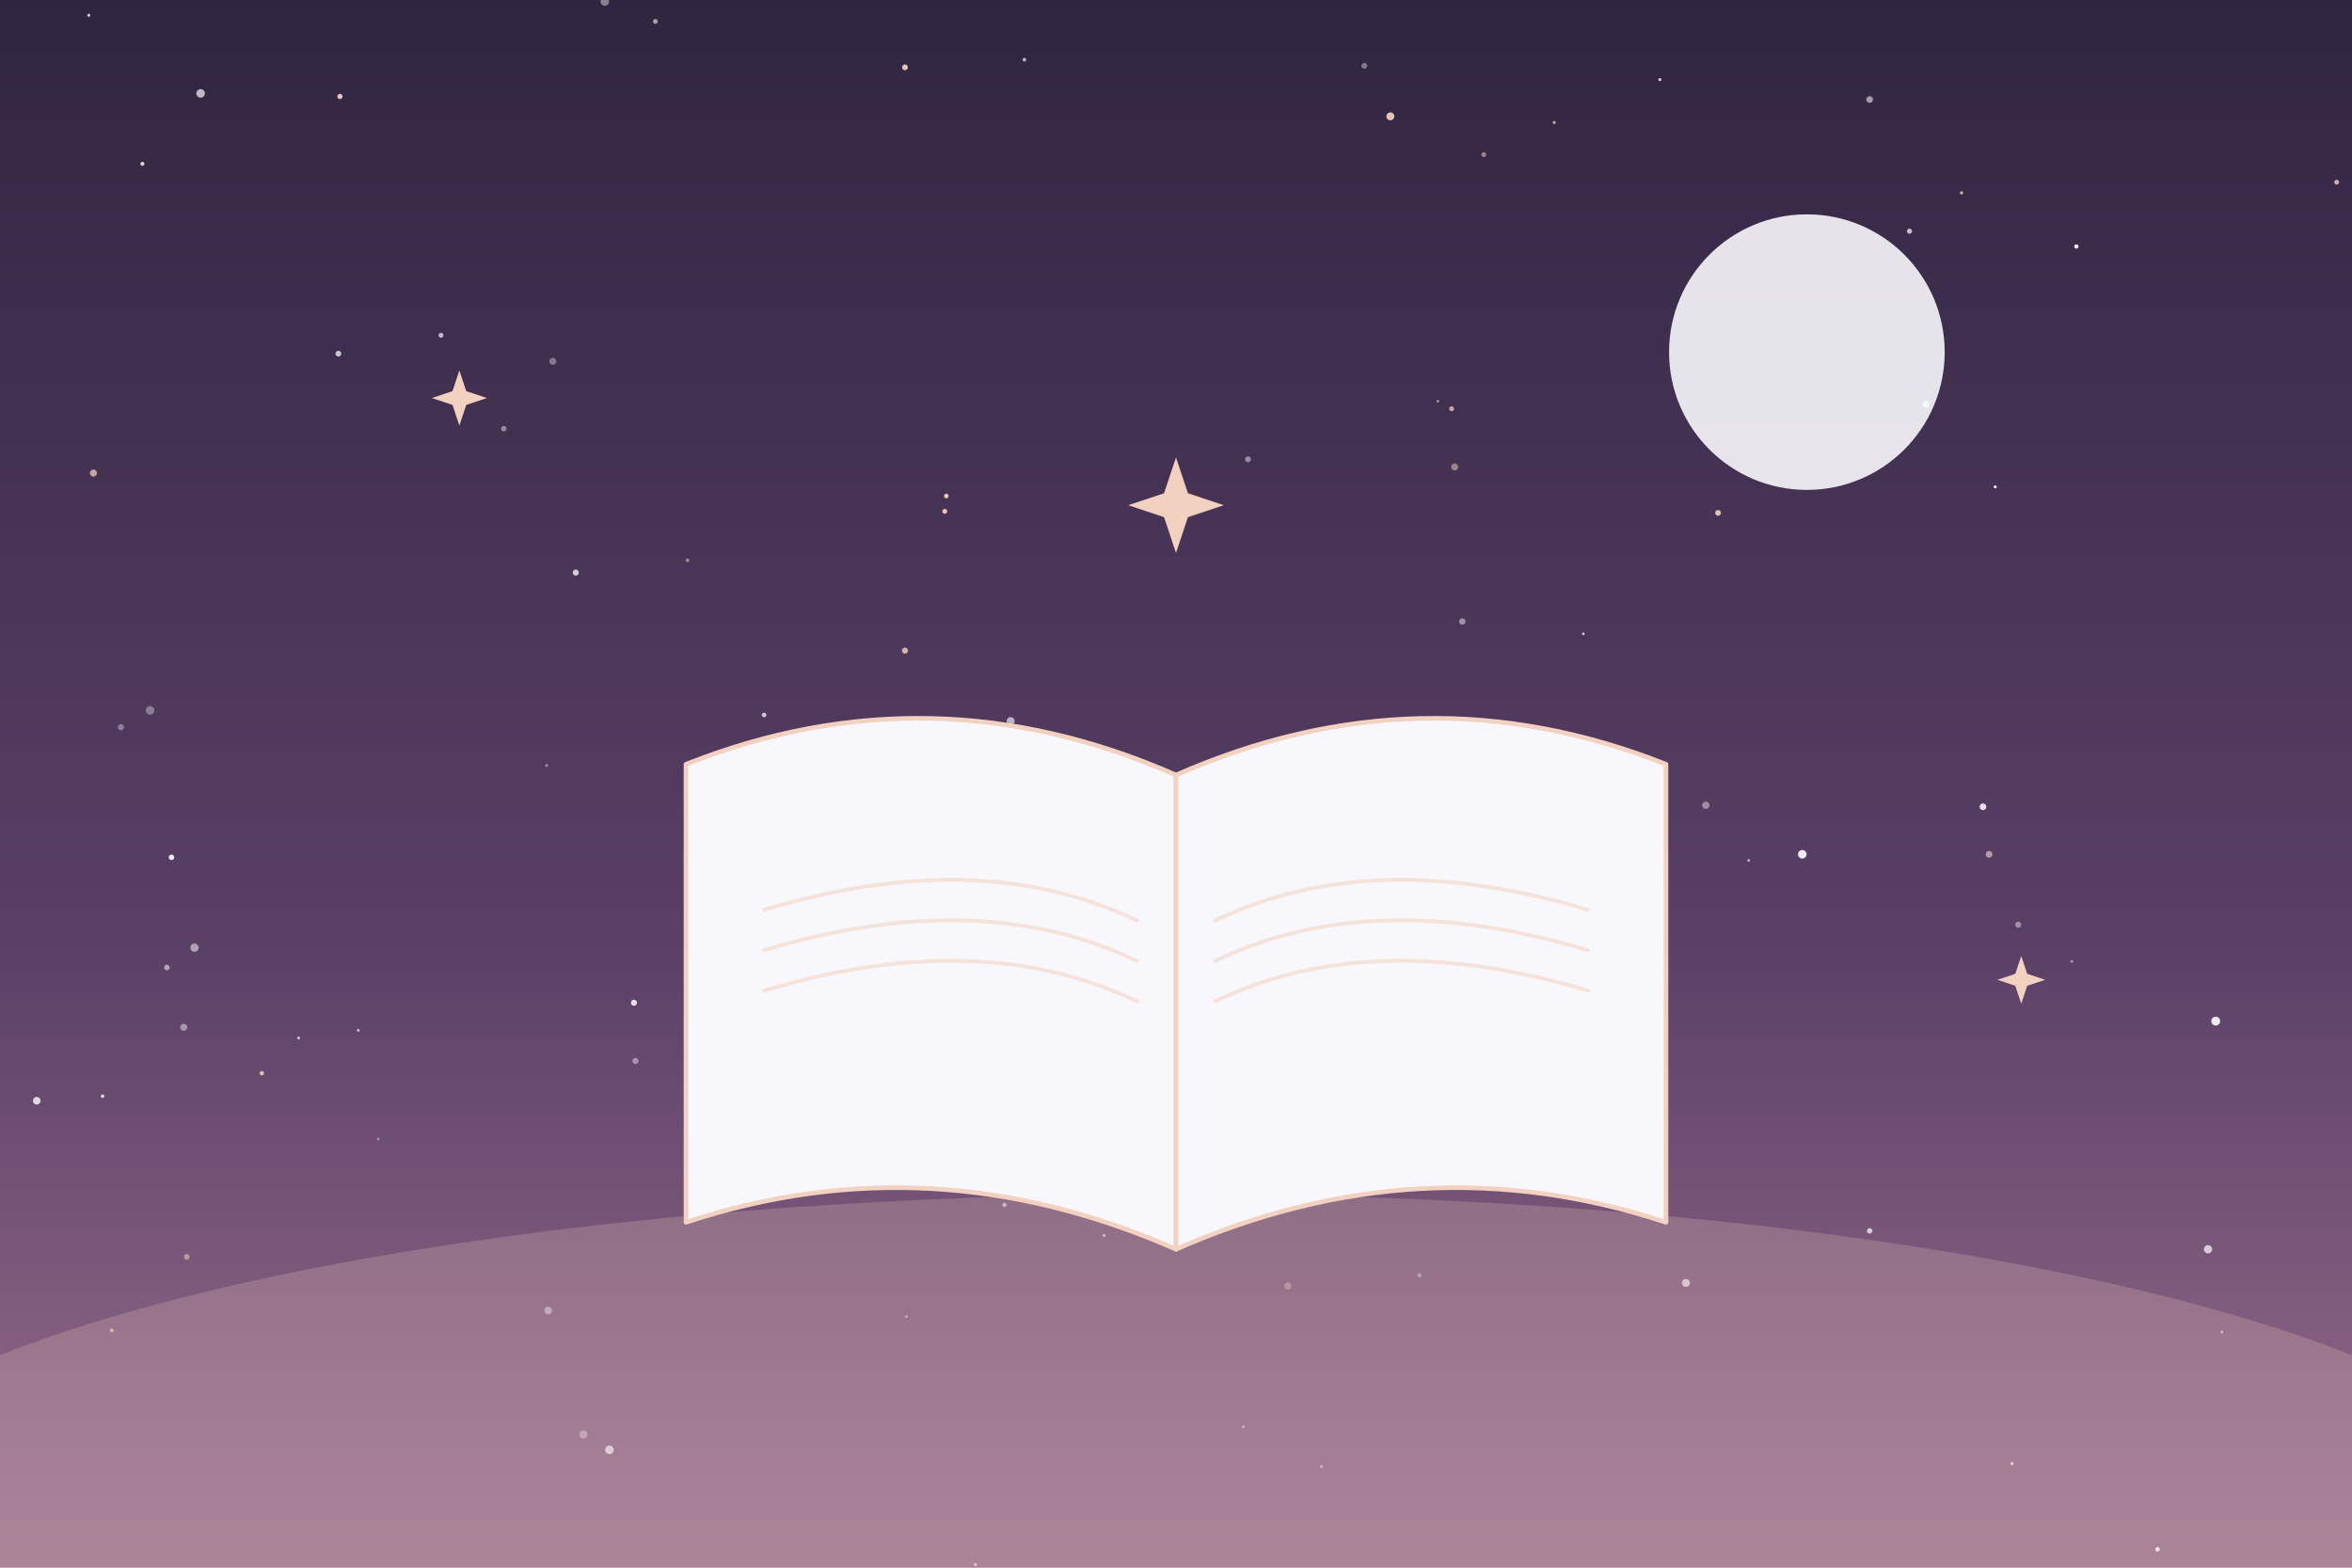
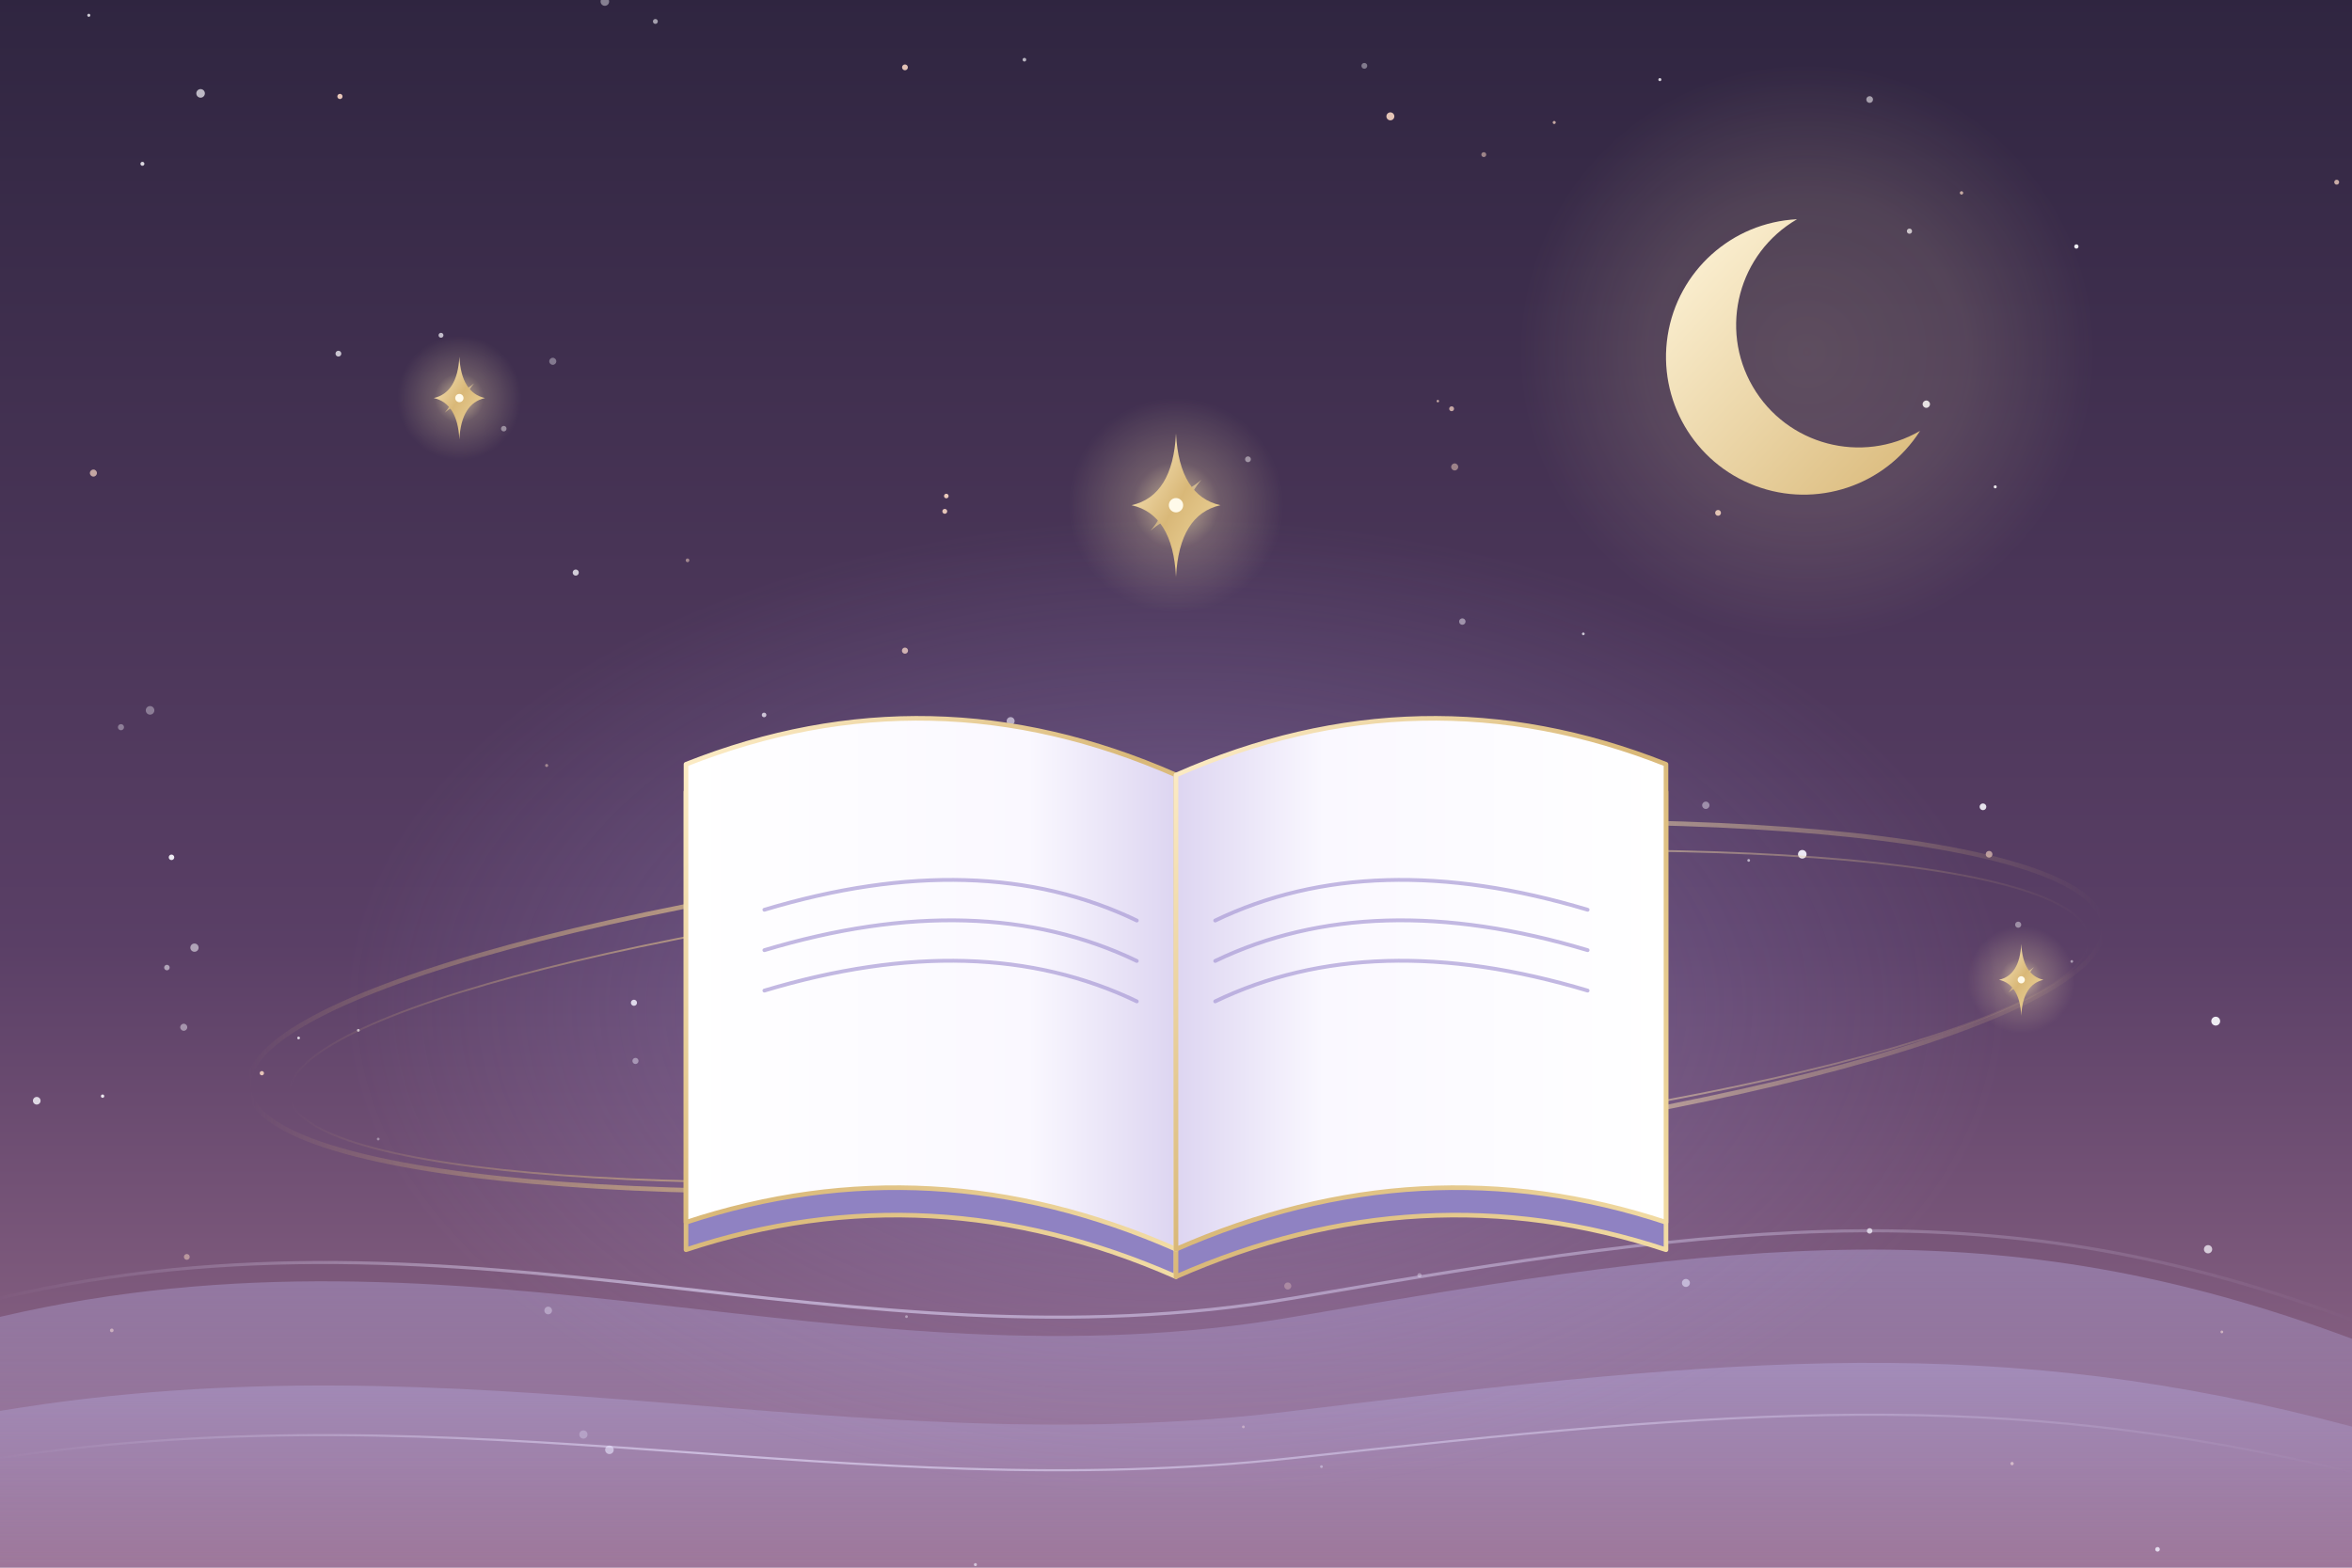
<svg xmlns="http://www.w3.org/2000/svg" viewBox="0 0 1536 1024" width="1536" height="1024" role="img">
  <defs>
    <linearGradient id="g" x1="0" y1="0" x2="0" y2="1">
-       <stop offset="0" stop-color="#2F2540" />
-       <stop offset="0.6" stop-color="#5A3F66" />
-       <stop offset="1" stop-color="#9A6F8E" />
+       <stop offset="0" stop-color="#2F2540" stop-opacity="1" />
+       <stop offset="0.6" stop-color="#5A3F66" stop-opacity="1" />
+       <stop offset="1" stop-color="#9A6F8E" stop-opacity="1" />
+     </linearGradient>
+     <linearGradient id="gold" x1="0" y1="0" x2="1" y2="1">
+       <stop offset="0" stop-color="#FFF0CC" stop-opacity="1" />
+       <stop offset="0.5" stop-color="#D9B878" stop-opacity="1" />
+       <stop offset="1" stop-color="#F3DDA6" stop-opacity="1" />
+     </linearGradient>
+     <linearGradient id="orbit">
+       <stop offset="0" stop-color="#D9B878" stop-opacity="0" />
+       <stop offset="0.3" stop-color="#D9B878" stop-opacity="0.9" />
+       <stop offset="0.7" stop-color="#F3DDA6" stop-opacity="0.7" />
+       <stop offset="1" stop-color="#D9B878" stop-opacity="0" />
+     </linearGradient>
+     <linearGradient id="stream">
+       <stop offset="0" stop-color="#E9E2FF" stop-opacity="0" />
+       <stop offset="0.3" stop-color="#E9E2FF" stop-opacity="0.6" />
+       <stop offset="0.7" stop-color="#E9E2FF" stop-opacity="0.4" />
+       <stop offset="1" stop-color="#E9E2FF" stop-opacity="0" />
+     </linearGradient>
+     <radialGradient id="halo">
+       <stop offset="0" stop-color="#FFEBB5" stop-opacity="0.7" />
+       <stop offset="0.4" stop-color="#FFEBB5" stop-opacity="0.22" />
+       <stop offset="1" stop-color="#FFEBB5" stop-opacity="0" />
+     </radialGradient>
+     <radialGradient id="moonlight">
+       <stop offset="0" stop-color="#FFEBB5" stop-opacity="0.16" />
+       <stop offset="0.55" stop-color="#FFEBB5" stop-opacity="0.12" />
+       <stop offset="1" stop-color="#FFEBB5" stop-opacity="0" />
+     </radialGradient>
+     <radialGradient id="ambient">
+       <stop offset="0" stop-color="#B9A8F0" stop-opacity="0.35" />
+       <stop offset="1" stop-color="#B9A8F0" stop-opacity="0" />
+     </radialGradient>
+     <linearGradient id="hill" x1="0" y1="0" x2="0" y2="1">
+       <stop offset="0" stop-color="#B7AADF" stop-opacity="0.42" />
+       <stop offset="1" stop-color="#B7AADF" stop-opacity="0.08" />
+     </linearGradient>
+     <linearGradient id="moon" x1="0" y1="0" x2="1" y2="1">
+       <stop offset="0" stop-color="#FFF6DC" stop-opacity="1" />
+       <stop offset="1" stop-color="#D9B878" stop-opacity="1" />
+     </linearGradient>
+     <linearGradient id="page0" x1="0" y1="0" x2="1" y2="0">
+       <stop offset="0" stop-color="#FFFFFF" stop-opacity="1" />
+       <stop offset="0.7" stop-color="#FAF8FF" stop-opacity="1" />
+       <stop offset="1" stop-color="#DDD5F1" stop-opacity="1" />
+     </linearGradient>
+     <linearGradient id="page1" x1="1" y1="0" x2="0" y2="0">
+       <stop offset="0" stop-color="#FFFFFF" stop-opacity="1" />
+       <stop offset="0.7" stop-color="#FAF8FF" stop-opacity="1" />
+       <stop offset="1" stop-color="#DDD5F1" stop-opacity="1" />
    </linearGradient>
  </defs>
  <rect width="1536" height="1024" fill="url(#g)" />
  <circle cx="376" cy="374" r="2.0" fill="#F8F7FC" opacity="0.78" />
  <circle cx="1258" cy="264" r="2.4" fill="#F8F7FC" opacity="0.89" />
  <circle cx="357" cy="500" r="1.0" fill="#F3D1C0" opacity="0.50" />
  <circle cx="361" cy="236" r="2.3" fill="#F8F7FC" opacity="0.37" />
  <circle cx="645" cy="498" r="2.6" fill="#F3D1C0" opacity="0.78" />
  <circle cx="656" cy="787" r="1.4" fill="#F8F7FC" opacity="0.55" />
  <circle cx="1318" cy="604" r="2.0" fill="#F8F7FC" opacity="0.43" />
  <circle cx="1303" cy="318" r="1.0" fill="#F8F7FC" opacity="0.91" />
  <circle cx="112" cy="560" r="1.8" fill="#F8F7FC" opacity="0.93" />
  <circle cx="221" cy="231" r="1.9" fill="#F8F7FC" opacity="0.75" />
  <circle cx="863" cy="958" r="0.9" fill="#F8F7FC" opacity="0.51" />
  <circle cx="109" cy="632" r="1.8" fill="#F8F7FC" opacity="0.54" />
  <circle cx="67" cy="716" r="1.1" fill="#F8F7FC" opacity="0.91" />
  <circle cx="637" cy="1022" r="1.0" fill="#F8F7FC" opacity="0.69" />
  <circle cx="459" cy="740" r="1.7" fill="#F8F7FC" opacity="0.69" />
  <circle cx="1447" cy="667" r="2.9" fill="#F8F7FC" opacity="0.93" />
  <circle cx="618" cy="324" r="1.5" fill="#F3D1C0" opacity="0.95" />
  <circle cx="415" cy="693" r="2.0" fill="#F8F7FC" opacity="0.44" />
  <circle cx="812" cy="932" r="0.9" fill="#F3D1C0" opacity="0.68" />
  <circle cx="1295" cy="527" r="2.2" fill="#F8F7FC" opacity="0.89" />
  <circle cx="195" cy="678" r="0.9" fill="#F8F7FC" opacity="0.79" />
  <circle cx="955" cy="406" r="2.1" fill="#F8F7FC" opacity="0.48" />
  <circle cx="591" cy="44" r="1.9" fill="#F3D1C0" opacity="0.91" />
  <circle cx="939" cy="647" r="2.4" fill="#F8F7FC" opacity="0.86" />
  <circle cx="660" cy="471" r="2.6" fill="#F8F7FC" opacity="0.63" />
  <circle cx="908" cy="76" r="2.6" fill="#F3D1C0" opacity="0.92" />
  <circle cx="1299" cy="558" r="2.2" fill="#F3D1C0" opacity="0.64" />
  <circle cx="591" cy="425" r="2.0" fill="#F3D1C0" opacity="0.81" />
  <circle cx="1142" cy="562" r="0.9" fill="#F8F7FC" opacity="0.64" />
  <circle cx="499" cy="467" r="1.5" fill="#F8F7FC" opacity="0.75" />
  <circle cx="61" cy="309" r="2.3" fill="#F3D1C0" opacity="0.73" />
  <circle cx="381" cy="937" r="2.7" fill="#F8F7FC" opacity="0.37" />
  <circle cx="969" cy="101" r="1.6" fill="#F3D1C0" opacity="0.54" />
  <circle cx="1526" cy="119" r="1.6" fill="#F3D1C0" opacity="0.78" />
  <circle cx="127" cy="619" r="2.7" fill="#F8F7FC" opacity="0.54" />
  <circle cx="24" cy="719" r="2.5" fill="#F8F7FC" opacity="0.82" />
  <circle cx="222" cy="63" r="1.7" fill="#F3D1C0" opacity="0.94" />
  <circle cx="1442" cy="816" r="2.7" fill="#F8F7FC" opacity="0.73" />
  <circle cx="122" cy="821" r="1.9" fill="#F3D1C0" opacity="0.52" />
  <circle cx="1114" cy="526" r="2.4" fill="#F8F7FC" opacity="0.43" />
  <circle cx="592" cy="860" r="0.9" fill="#F8F7FC" opacity="0.43" />
  <circle cx="247" cy="744" r="0.9" fill="#F8F7FC" opacity="0.39" />
  <circle cx="288" cy="219" r="1.6" fill="#F8F7FC" opacity="0.71" />
  <circle cx="1034" cy="414" r="0.9" fill="#F8F7FC" opacity="0.75" />
  <circle cx="449" cy="366" r="1.2" fill="#F3D1C0" opacity="0.53" />
  <circle cx="927" cy="833" r="1.4" fill="#F8F7FC" opacity="0.37" />
  <circle cx="1356" cy="161" r="1.4" fill="#F8F7FC" opacity="0.94" />
  <circle cx="98" cy="464" r="2.8" fill="#F8F7FC" opacity="0.36" />
  <circle cx="1409" cy="1012" r="1.5" fill="#F8F7FC" opacity="0.89" />
  <circle cx="1451" cy="870" r="0.9" fill="#F3D1C0" opacity="0.77" />
  <circle cx="1247" cy="151" r="1.7" fill="#F8F7FC" opacity="0.73" />
  <circle cx="939" cy="262" r="0.8" fill="#F3D1C0" opacity="0.75" />
  <circle cx="1084" cy="52" r="1.0" fill="#F8F7FC" opacity="0.82" />
  <circle cx="1281" cy="126" r="1.1" fill="#F3D1C0" opacity="0.75" />
  <circle cx="1353" cy="628" r="0.9" fill="#F8F7FC" opacity="0.49" />
  <circle cx="1014" cy="761" r="1.1" fill="#F8F7FC" opacity="0.59" />
  <circle cx="841" cy="840" r="2.3" fill="#F3D1C0" opacity="0.36" />
  <circle cx="1221" cy="65" r="2.2" fill="#F8F7FC" opacity="0.57" />
  <circle cx="706" cy="705" r="0.9" fill="#F3D1C0" opacity="0.70" />
  <circle cx="1015" cy="80" r="1.0" fill="#F3D1C0" opacity="0.76" />
  <circle cx="948" cy="267" r="1.6" fill="#F3D1C0" opacity="0.74" />
  <circle cx="358" cy="856" r="2.5" fill="#F8F7FC" opacity="0.44" />
  <circle cx="1314" cy="956" r="1.1" fill="#F3D1C0" opacity="0.87" />
  <circle cx="120" cy="671" r="2.3" fill="#F8F7FC" opacity="0.45" />
  <circle cx="398" cy="947" r="2.8" fill="#F8F7FC" opacity="0.71" />
  <circle cx="395" cy="1" r="2.8" fill="#F8F7FC" opacity="0.43" />
  <circle cx="669" cy="39" r="1.2" fill="#F8F7FC" opacity="0.68" />
  <circle cx="79" cy="475" r="2.0" fill="#F8F7FC" opacity="0.37" />
  <circle cx="686" cy="756" r="1.5" fill="#F8F7FC" opacity="0.73" />
  <circle cx="414" cy="655" r="2.0" fill="#F8F7FC" opacity="0.87" />
  <circle cx="73" cy="869" r="1.2" fill="#F3D1C0" opacity="0.72" />
  <circle cx="617" cy="334" r="1.6" fill="#F3D1C0" opacity="0.92" />
  <circle cx="877" cy="617" r="1.9" fill="#F8F7FC" opacity="0.50" />
  <circle cx="806" cy="606" r="2.3" fill="#F8F7FC" opacity="0.66" />
  <circle cx="950" cy="305" r="2.3" fill="#F3D1C0" opacity="0.50" />
  <circle cx="1221" cy="804" r="1.8" fill="#F8F7FC" opacity="0.74" />
  <circle cx="891" cy="43" r="1.9" fill="#F8F7FC" opacity="0.40" />
  <circle cx="171" cy="701" r="1.4" fill="#F3D1C0" opacity="0.90" />
  <circle cx="131" cy="61" r="2.8" fill="#F8F7FC" opacity="0.70" />
  <circle cx="234" cy="673" r="0.9" fill="#F8F7FC" opacity="0.71" />
  <circle cx="1122" cy="335" r="1.9" fill="#F3D1C0" opacity="0.89" />
  <circle cx="93" cy="107" r="1.3" fill="#F8F7FC" opacity="0.84" />
  <circle cx="58" cy="10" r="1.0" fill="#F8F7FC" opacity="0.79" />
  <circle cx="974" cy="515" r="2.3" fill="#F3D1C0" opacity="0.40" />
  <circle cx="721" cy="807" r="1.0" fill="#F8F7FC" opacity="0.55" />
  <circle cx="815" cy="300" r="1.9" fill="#F8F7FC" opacity="0.47" />
  <circle cx="1101" cy="838" r="2.6" fill="#F8F7FC" opacity="0.67" />
  <circle cx="1177" cy="558" r="2.8" fill="#F8F7FC" opacity="0.94" />
  <circle cx="329" cy="280" r="1.8" fill="#F8F7FC" opacity="0.45" />
  <circle cx="428" cy="14" r="1.6" fill="#F8F7FC" opacity="0.58" />
-   <circle cx="1180" cy="230" r="90" fill="#F8F7FC" opacity="0.9" />
-   <ellipse cx="768" cy="1000" rx="900" ry="220" fill="#F3D1C0" opacity="0.22" />
-   <g>
-     <path d="M448 499.2 Q608 435.84 768 506.24 L768 816 Q608 745.6 448 798.4 Z" fill="#F8F7FC" stroke="#F3D1C0" stroke-width="3" stroke-linejoin="round" />
-     <path d="M1088 499.2 Q928 435.84 768 506.24 L768 816 Q928 745.6 1088 798.4 Z" fill="#F8F7FC" stroke="#F3D1C0" stroke-width="3" stroke-linejoin="round" />
-     <path d="M499.2 594.24 Q640 552 742.4 601.28" stroke="#F3D1C0" stroke-width="2.5" fill="none" opacity="0.55" stroke-linecap="round" />
-     <path d="M499.2 620.64 Q640 578.4 742.4 627.68" stroke="#F3D1C0" stroke-width="2.5" fill="none" opacity="0.55" stroke-linecap="round" />
-     <path d="M499.2 647.04 Q640 604.8 742.4 654.08" stroke="#F3D1C0" stroke-width="2.5" fill="none" opacity="0.55" stroke-linecap="round" />
-     <path d="M1036.8 594.24 Q896 552 793.6 601.28" stroke="#F3D1C0" stroke-width="2.5" fill="none" opacity="0.55" stroke-linecap="round" />
-     <path d="M1036.8 620.64 Q896 578.4 793.6 627.68" stroke="#F3D1C0" stroke-width="2.5" fill="none" opacity="0.55" stroke-linecap="round" />
-     <path d="M1036.8 647.04 Q896 604.8 793.6 654.08" stroke="#F3D1C0" stroke-width="2.5" fill="none" opacity="0.55" stroke-linecap="round" />
+   <circle cx="1180" cy="230" r="189" fill="url(#moonlight)" />
+   <path transform="translate(1180 230) scale(1.607143) translate(-326 -150)" d="M322 96A56 56 0 1 0 372 182A46 46 0 1 1 322 96Z" fill="url(#moon)" />
+   <path d="M0 860.16C307.2 788.48 552.96 910.336 844.8 860.16S1305.6 788.48 1536 874.496L1536 1024L0 1024Z" fill="url(#hill)" />
+   <path d="M0 921.6C307.2 870.4 552.96 957.44 844.8 921.6S1305.6 870.4 1536 931.84L1536 1024L0 1024Z" fill="url(#hill)" />
+   <path d="M0 847.872C307.2 776.192 552.96 898.048 844.8 847.872S1305.6 776.192 1536 862.208" fill="none" stroke="url(#stream)" stroke-width="2" />
+   <path d="M0 952.32C307.2 906.24 552.96 984.576 844.8 952.32S1305.6 906.24 1536 961.536" fill="none" stroke="url(#stream)" stroke-width="1.4" />
+   <g transform="rotate(-5 768 657.6)" fill="none">
+     <ellipse cx="768" cy="657.6" rx="608" ry="108.8" stroke="url(#orbit)" stroke-width="3" />
+     <ellipse cx="776" cy="664.6" rx="589.76" ry="95.744" stroke="url(#orbit)" stroke-width="1.2" />
  </g>
-   <path transform="translate(768 330) scale(2.6)" d="M0 -12 L3 -3 L12 0 L3 3 L0 12 L-3 3 L-12 0 L-3 -3 Z" fill="#F3D1C0" />
-   <path transform="translate(300 260) scale(1.5)" d="M0 -12 L3 -3 L12 0 L3 3 L0 12 L-3 3 L-12 0 L-3 -3 Z" fill="#F3D1C0" />
-   <path transform="translate(1320 640) scale(1.3)" d="M0 -12 L3 -3 L12 0 L3 3 L0 12 L-3 3 L-12 0 L-3 -3 Z" fill="#F3D1C0" />
+   <ellipse cx="768" cy="657.6" rx="544" ry="320" fill="url(#ambient)" />
+   <g stroke-linejoin="round">
+     <path d="M448 499.2 Q608 435.84 768 506.24 L768 816 Q608 745.6 448 798.4 Z" transform="translate(0 17.92)" fill="#8F82C2" stroke="url(#gold)" stroke-width="3" />
+     <path d="M1088 499.2 Q928 435.84 768 506.24 L768 816 Q928 745.6 1088 798.4 Z" transform="translate(0 17.92)" fill="#8F82C2" stroke="url(#gold)" stroke-width="3" />
+     <path d="M448 499.2 Q608 435.84 768 506.24 L768 816 Q608 745.6 448 798.4 Z" fill="url(#page0)" stroke="url(#gold)" stroke-width="3" />
+     <path d="M1088 499.2 Q928 435.84 768 506.24 L768 816 Q928 745.6 1088 798.4 Z" fill="url(#page1)" stroke="url(#gold)" stroke-width="3" />
+     <path d="M499.2 594.24 Q640 552 742.4 601.28" fill="none" stroke="#A99BD6" stroke-width="2.5" stroke-linecap="round" opacity=".7" />
+     <path d="M499.2 620.64 Q640 578.4 742.4 627.68" fill="none" stroke="#A99BD6" stroke-width="2.5" stroke-linecap="round" opacity=".7" />
+     <path d="M499.2 647.04 Q640 604.8 742.4 654.08" fill="none" stroke="#A99BD6" stroke-width="2.5" stroke-linecap="round" opacity=".7" />
+     <path d="M1036.8 594.24 Q896 552 793.6 601.28" fill="none" stroke="#A99BD6" stroke-width="2.5" stroke-linecap="round" opacity=".7" />
+     <path d="M1036.8 620.64 Q896 578.4 793.6 627.68" fill="none" stroke="#A99BD6" stroke-width="2.5" stroke-linecap="round" opacity=".7" />
+     <path d="M1036.8 647.04 Q896 604.8 793.6 654.08" fill="none" stroke="#A99BD6" stroke-width="2.5" stroke-linecap="round" opacity=".7" />
+   </g>
+   <circle cx="768" cy="330" r="70.2" fill="url(#halo)" />
+   <path d="M768 306.6Q769.474 325.788 782.508 330Q769.474 334.212 768 353.4Q766.526 334.212 753.492 330Q766.526 325.788 768 306.6Z" fill="url(#gold)" opacity=".75" transform="rotate(45 768 330)" />
+   <path d="M768 283.2Q770.129 323.916 797.016 330Q770.129 336.084 768 376.8Q765.871 336.084 738.984 330Q765.871 323.916 768 283.2Z" fill="url(#gold)" />
+   <circle cx="768" cy="330" r="4.68" fill="#FFFAEA" />
+   <circle cx="300" cy="260" r="40.5" fill="url(#halo)" />
+   <path d="M300 246.5Q300.851 257.57 308.37 260Q300.851 262.43 300 273.5Q299.149 262.43 291.63 260Q299.149 257.57 300 246.5Z" fill="url(#gold)" opacity=".75" transform="rotate(45 300 260)" />
+   <path d="M300 233Q301.228 256.49 316.74 260Q301.228 263.51 300 287Q298.772 263.51 283.26 260Q298.772 256.49 300 233Z" fill="url(#gold)" />
+   <circle cx="300" cy="260" r="2.7" fill="#FFFAEA" />
+   <circle cx="1320" cy="640" r="35.1" fill="url(#halo)" />
+   <path d="M1320 628.3Q1320.737 637.894 1327.254 640Q1320.737 642.106 1320 651.7Q1319.263 642.106 1312.746 640Q1319.263 637.894 1320 628.3Z" fill="url(#gold)" opacity=".75" transform="rotate(45 1320 640)" />
+   <path d="M1320 616.6Q1321.065 636.958 1334.508 640Q1321.065 643.042 1320 663.4Q1318.935 643.042 1305.492 640Q1318.935 636.958 1320 616.6Z" fill="url(#gold)" />
+   <circle cx="1320" cy="640" r="2.34" fill="#FFFAEA" />
</svg>
